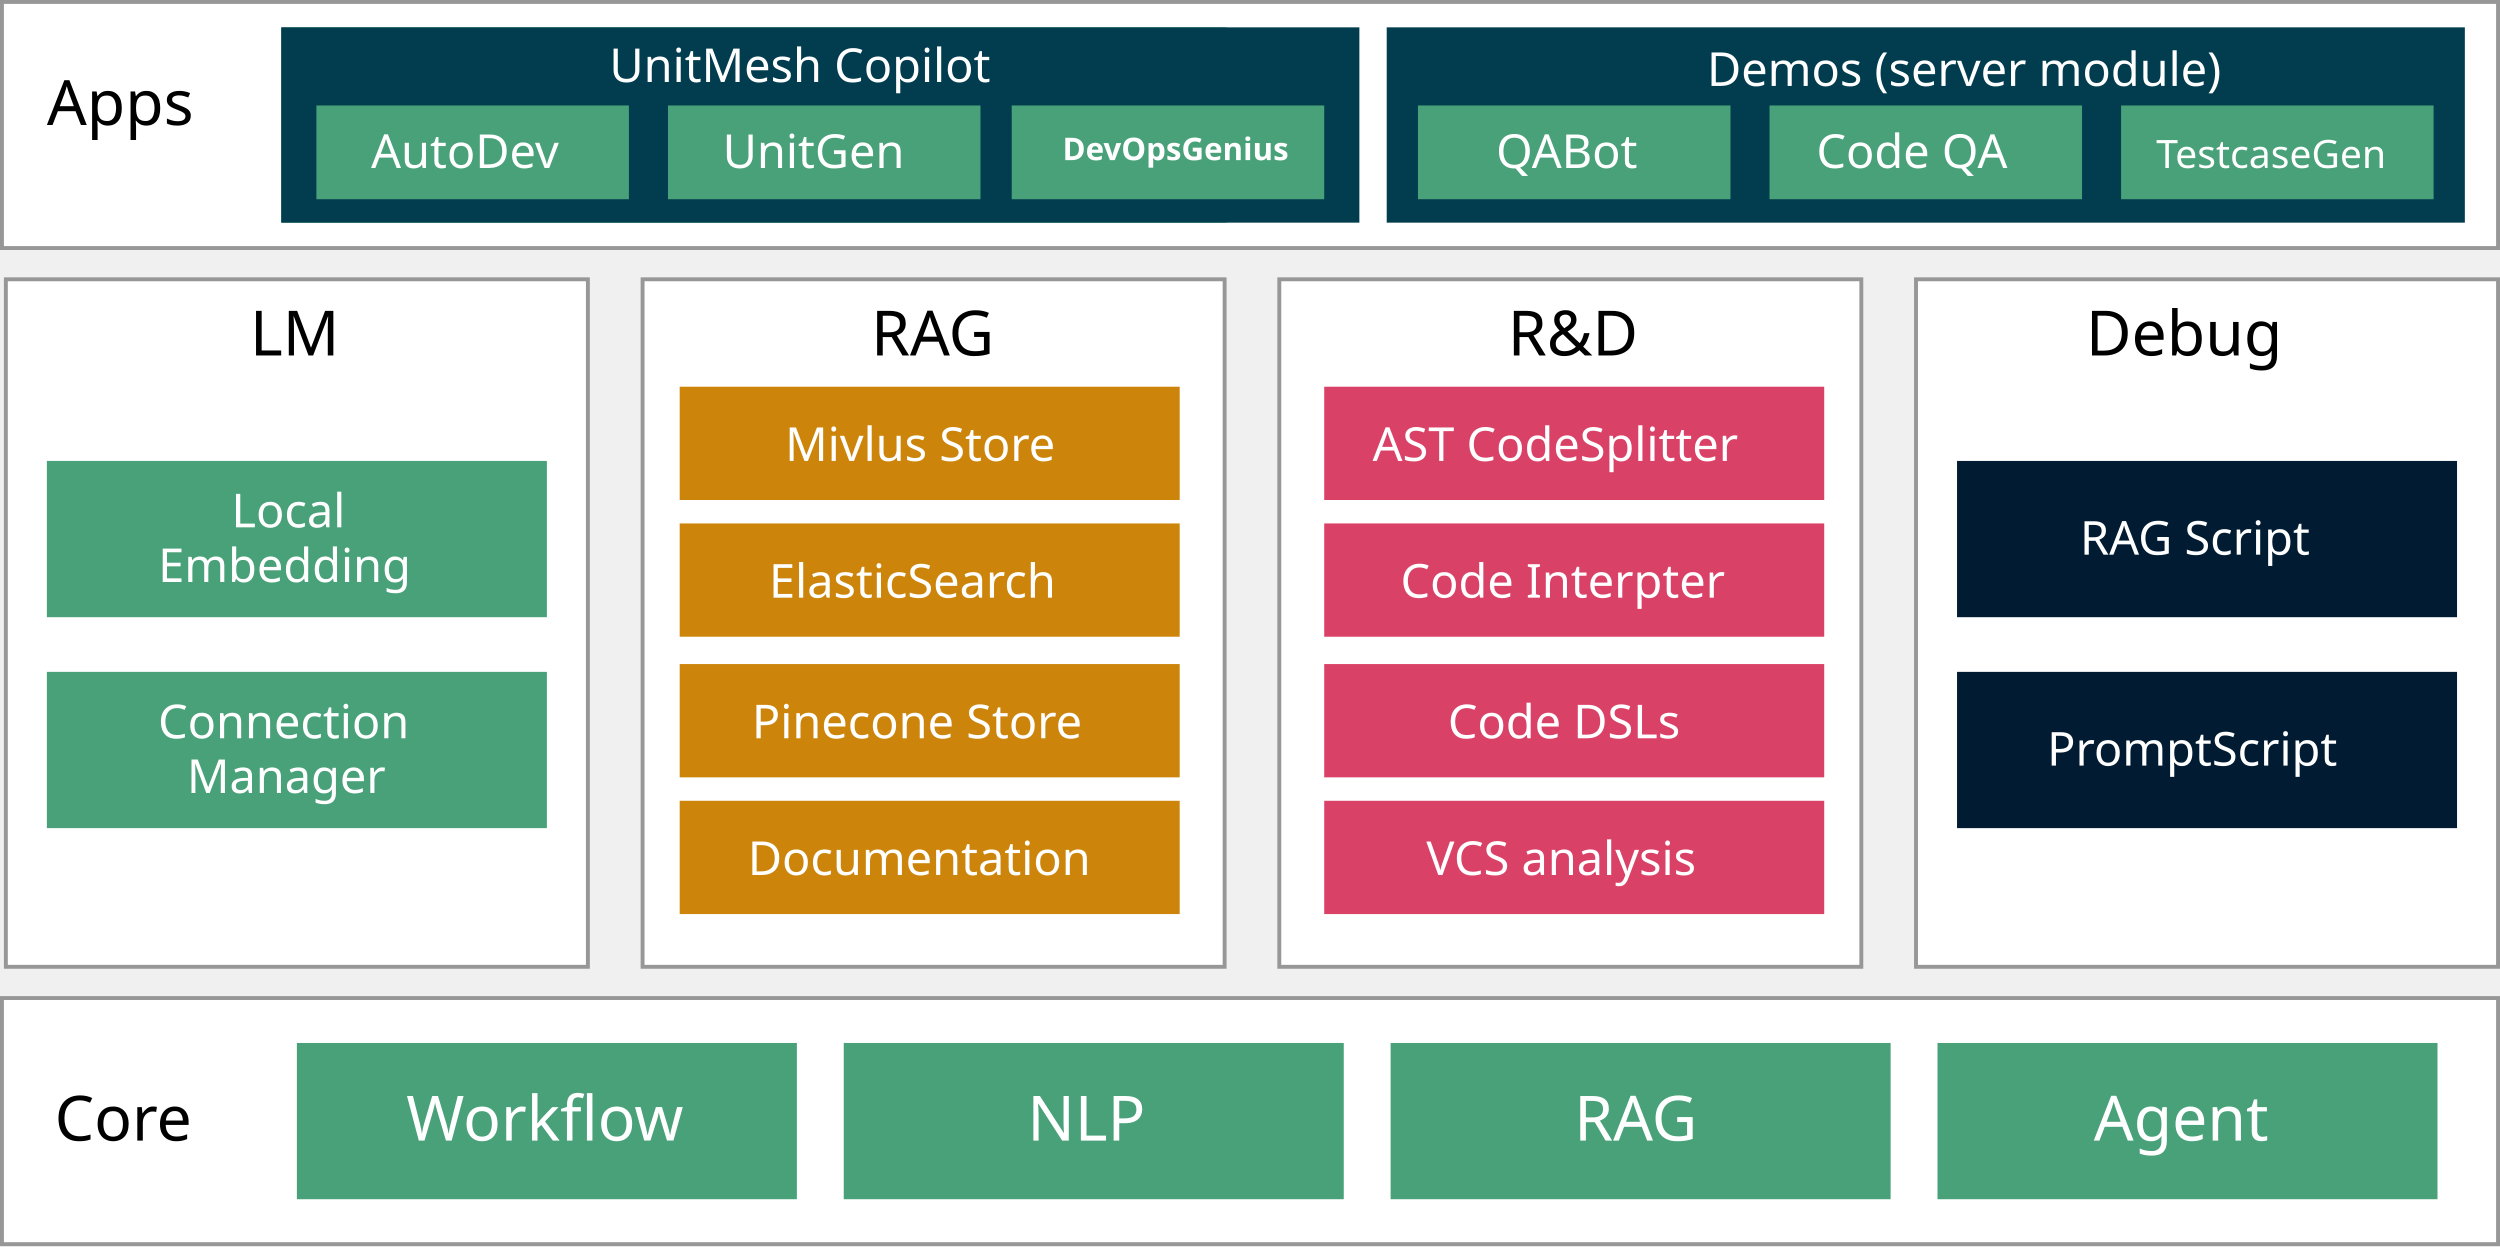
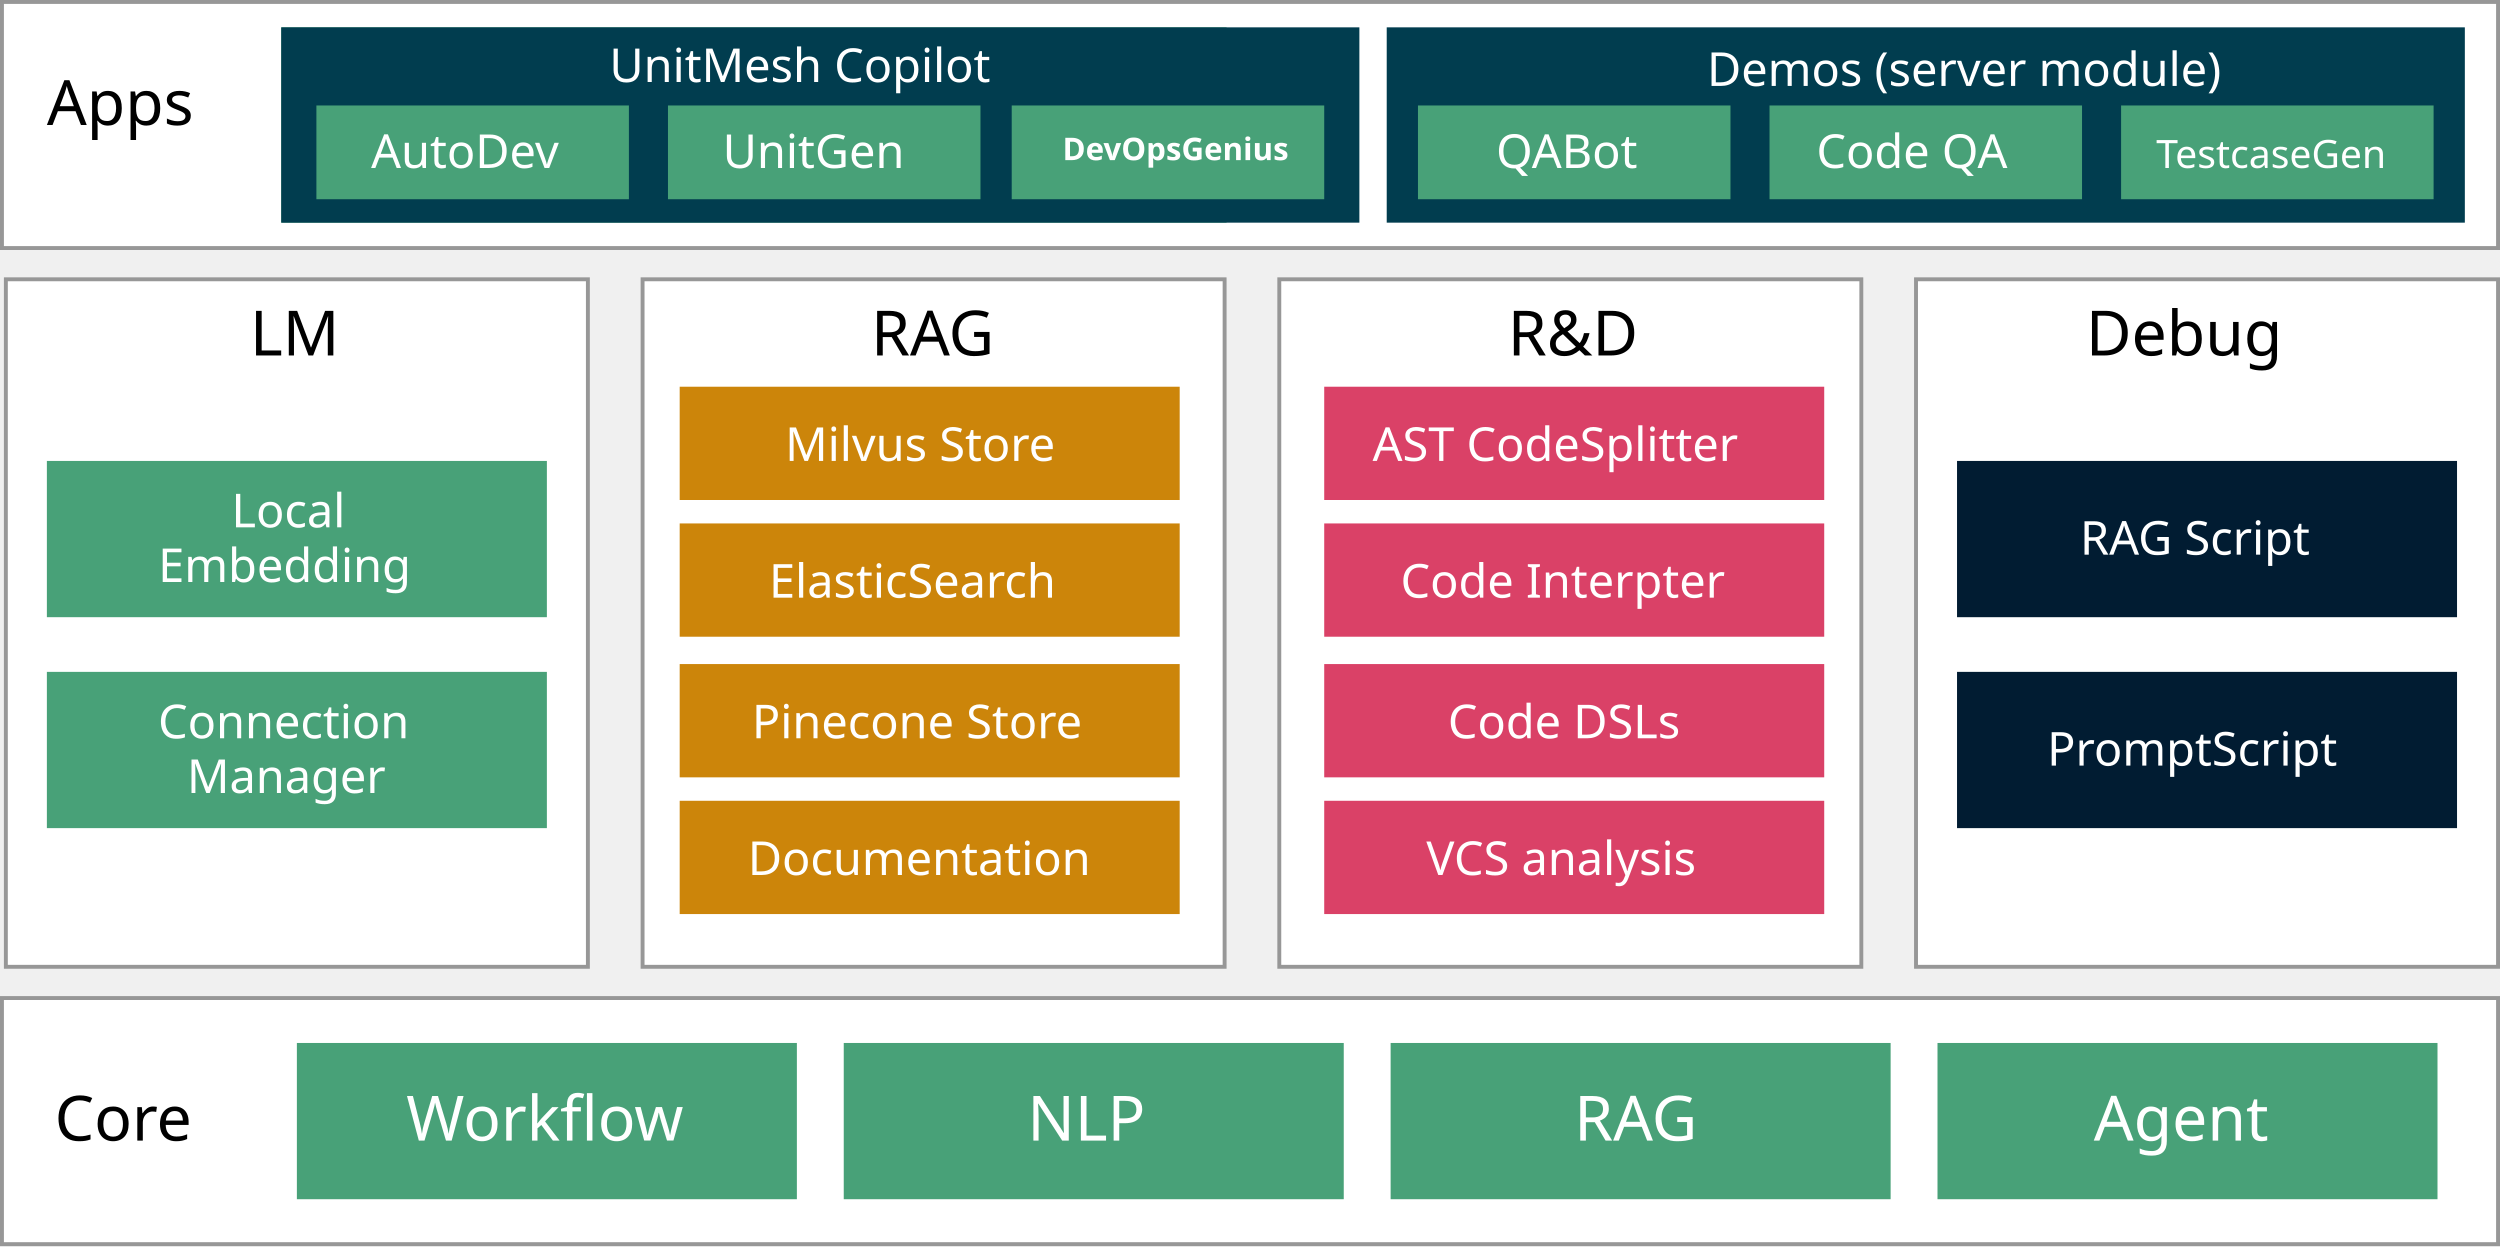
<svg xmlns="http://www.w3.org/2000/svg" width="640px" height="319px" viewBox="0 0 640 319" version="1.1">
  <g id="Page-1" stroke="none" stroke-width="1" fill="none" fill-rule="evenodd">
    <g id="cf">
      <rect id="Rectangle" stroke="#979797" fill="#FFFFFF" x="0.5" y="255.5" width="639" height="63" />
      <rect id="Rectangle" stroke="#979797" fill="#FFFFFF" x="1.5" y="71.5" width="149" height="176" />
      <rect id="Rectangle" stroke="#979797" fill="#FFFFFF" x="164.5" y="71.5" width="149" height="176" />
      <rect id="Rectangle" stroke="#979797" fill="#FFFFFF" x="327.5" y="71.5" width="149" height="176" />
      <rect id="Rectangle" stroke="#979797" fill="#FFFFFF" x="490.5" y="71.5" width="149" height="176" />
      <rect id="Rectangle" fill="#48A178" x="76" y="267" width="128" height="40" />
      <rect id="Rectangle" fill="#48A178" x="216" y="267" width="128" height="40" />
      <rect id="Rectangle" fill="#48A178" x="356" y="267" width="128" height="40" />
      <rect id="Rectangle" fill="#48A178" x="496" y="267" width="128" height="40" />
      <text id="Core" font-family="Comfortaa-Medium, Comfortaa" font-size="16" font-weight="400" fill="#000000">
        <tspan x="14" y="292">Core</tspan>
      </text>
      <rect id="Rectangle" stroke="#979797" fill="#FFFFFF" x="0.5" y="0.5" width="639" height="63" />
      <text id="Apps" font-family="Comfortaa-Medium, Comfortaa" font-size="16" font-weight="400" fill="#000000">
        <tspan x="12" y="32">Apps</tspan>
      </text>
      <text id="Workflow" font-family="Comfortaa-Medium, Comfortaa" font-size="16" font-weight="400" fill="#FFFFFF">
        <tspan x="104" y="292">Workflow</tspan>
      </text>
      <rect id="Rectangle" fill="#48A178" x="72" y="7" width="242" height="50" />
      <text id="Workflow" font-family="Comfortaa-Medium, Comfortaa" font-size="16" font-weight="400" fill="#FFFFFF">
        <tspan x="125" y="35">Workflow</tspan>
      </text>
      <g id="lm" transform="translate(12, 118)">
        <rect id="Rectangle" fill="#48A178" x="0" y="0" width="128" height="40" />
        <text id="Local-Embedding" font-family="Comfortaa-Medium, Comfortaa" font-size="12" font-weight="400" fill="#FFFFFF">
          <tspan x="47.262" y="17">Local</tspan>
          <tspan x="28.5" y="31">Embedding</tspan>
        </text>
        <rect id="Rectangle" fill="#48A178" x="0" y="54" width="128" height="40" />
        <text id="Connection-Manager" font-family="Comfortaa-Medium, Comfortaa" font-size="12" font-weight="400" fill="#FFFFFF">
          <tspan x="28.459" y="71">Connection</tspan>
          <tspan x="35.869" y="85">Manager</tspan>
        </text>
      </g>
      <g id="lm" transform="translate(501, 118)">
        <rect id="Rectangle" fill="#011C32" x="0" y="0" width="128" height="40" />
        <text id="RAG-Script" font-family="Comfortaa-Medium, Comfortaa" font-size="12" font-weight="400" fill="#FFFFFF">
          <tspan x="31.482" y="24">RAG Script</tspan>
        </text>
        <rect id="Rectangle" fill="#011C32" x="0" y="54" width="128" height="40" />
        <text id="PromptScript" font-family="Comfortaa-Medium, Comfortaa" font-size="12" font-weight="400" fill="#FFFFFF">
          <tspan x="23.076" y="78">PromptScript</tspan>
        </text>
      </g>
      <g id="rag" transform="translate(174, 99)">
        <rect id="Rectangle" fill="#CC850A" x="0" y="0" width="128" height="29" />
-         <text id="Mivlus-Store" font-family="Comfortaa-Medium, Comfortaa" font-size="12" font-weight="400" fill="#FFFFFF">
-           <tspan x="27.004" y="19">Mivlus Store</tspan>
+         <text id="Milvus-Store" font-family="Comfortaa-Medium, Comfortaa" font-size="12" font-weight="400" fill="#FFFFFF">
+           <tspan x="27.004" y="19">Milvus Store</tspan>
        </text>
        <rect id="Rectangle" fill="#CC850A" x="0" y="35" width="128" height="29" />
        <text id="ElasticSearch" font-family="Comfortaa-Medium, Comfortaa" font-size="12" font-weight="400" fill="#FFFFFF">
          <tspan x="22.87" y="54">ElasticSearch</tspan>
        </text>
        <rect id="Rectangle" fill="#CC850A" x="0" y="71" width="128" height="29" />
        <text id="Pinecone-Store" font-family="Comfortaa-Medium, Comfortaa" font-size="12" font-weight="400" fill="#FFFFFF">
          <tspan x="18.491" y="90">Pinecone Store</tspan>
        </text>
        <rect id="Rectangle" fill="#CC850A" x="0" y="106" width="128" height="29" />
        <text id="Documentation" font-family="Comfortaa-Medium, Comfortaa" font-size="12" font-weight="400" fill="#FFFFFF">
          <tspan x="17.446" y="125">Documentation</tspan>
        </text>
      </g>
      <g id="Group" transform="translate(339, 99)">
        <rect id="Rectangle" fill="#DA4167" x="0" y="0" width="128" height="29" />
        <text id="AST-CodeSplitter" font-family="Comfortaa-Medium, Comfortaa" font-size="12" font-weight="400" fill="#FFFFFF">
          <tspan x="12.374" y="19">AST CodeSplitter</tspan>
        </text>
        <rect id="Rectangle" fill="#DA4167" x="0" y="35" width="128" height="29" />
        <text id="Code-Interpter" font-family="Comfortaa-Medium, Comfortaa" font-size="12" font-weight="400" fill="#FFFFFF">
          <tspan x="19.532" y="54">Code Interpter</tspan>
        </text>
        <rect id="Rectangle" fill="#DA4167" x="0" y="71" width="128" height="29" />
        <text id="Code-DSLs" font-family="Comfortaa-Medium, Comfortaa" font-size="12" font-weight="400" fill="#FFFFFF">
          <tspan x="31.648" y="90">Code DSLs</tspan>
        </text>
        <rect id="Rectangle" fill="#DA4167" x="0" y="106" width="128" height="29" />
        <text id="VCS-analysis" font-family="Comfortaa-Medium, Comfortaa" font-size="12" font-weight="400" fill="#FFFFFF">
          <tspan x="26.137" y="125">VCS analysis</tspan>
        </text>
      </g>
      <text id="NLP" font-family="Comfortaa-Medium, Comfortaa" font-size="16" font-weight="400" fill="#FFFFFF">
        <tspan x="263" y="292">NLP</tspan>
      </text>
      <text id="RAG" font-family="Comfortaa-Medium, Comfortaa" font-size="16" font-weight="400" fill="#FFFFFF">
        <tspan x="403" y="292">RAG</tspan>
      </text>
      <text id="Agent" font-family="Comfortaa-Medium, Comfortaa" font-size="16" font-weight="400" fill="#FFFFFF">
        <tspan x="536" y="292">Agent</tspan>
      </text>
      <text id="LM" font-family="Comfortaa-Medium, Comfortaa" font-size="16" font-weight="400" fill="#000000">
        <tspan x="64" y="91">LM</tspan>
      </text>
      <text id="RAG" font-family="Comfortaa-Medium, Comfortaa" font-size="16" font-weight="400" fill="#000000">
        <tspan x="223" y="91">RAG</tspan>
      </text>
      <text id="R&amp;D" font-family="Comfortaa-Medium, Comfortaa" font-size="16" font-weight="400" fill="#000000">
        <tspan x="386" y="91">R&amp;D</tspan>
      </text>
      <text id="Debug" font-family="Comfortaa-Medium, Comfortaa" font-size="16" font-weight="400" fill="#000000">
        <tspan x="534" y="91">Debug</tspan>
      </text>
      <rect id="Rectangle" fill="#013D4F" x="72" y="7" width="276" height="50" />
      <rect id="Rectangle" fill="#013D4F" x="355" y="7" width="276" height="50" />
      <g id="copilot-apps" transform="translate(81, 27)">
        <rect id="Rectangle" fill="#48A178" x="0" y="0" width="80" height="24" />
        <text id="AutoDev" font-family="Comfortaa-Medium, Comfortaa" font-size="12" font-weight="400" fill="#FFFFFF">
          <tspan x="14" y="16">AutoDev</tspan>
        </text>
        <rect id="Rectangle" fill="#48A178" x="90" y="0" width="80" height="24" />
        <text id="UnitGen" font-family="Comfortaa-Medium, Comfortaa" font-size="12" font-weight="400" fill="#FFFFFF">
          <tspan x="104" y="16">UnitGen</tspan>
        </text>
        <rect id="Rectangle" fill="#48A178" x="178" y="0" width="80" height="24" />
        <text id="DevOpsGenius" font-family="Comfortaa-Bold, Comfortaa" font-size="8" font-weight="bold" fill="#FFFFFF">
          <tspan x="191" y="14">DevOpsGenius</tspan>
        </text>
      </g>
      <text id="UnitMesh-Copilot" font-family="Comfortaa-Medium, Comfortaa" font-size="12" font-weight="400" fill="#FFFFFF">
        <tspan x="156" y="21">UnitMesh Copilot</tspan>
      </text>
      <rect id="Rectangle" fill="#48A178" x="363" y="27" width="80" height="24" />
      <text id="QABot" font-family="Comfortaa-Medium, Comfortaa" font-size="12" font-weight="400" fill="#FFFFFF">
        <tspan x="383" y="43">QABot</tspan>
      </text>
      <rect id="Rectangle" fill="#48A178" x="453" y="27" width="80" height="24" />
      <text id="Code-QA" font-family="Comfortaa-Medium, Comfortaa" font-size="12" font-weight="400" fill="#FFFFFF">
        <tspan x="465" y="43">Code QA</tspan>
      </text>
      <rect id="Rectangle" fill="#48A178" x="543" y="27" width="80" height="24" />
      <text id="TestcaseGen" font-family="Comfortaa-Medium, Comfortaa" font-size="10" font-weight="400" fill="#FFFFFF">
        <tspan x="552" y="43">TestcaseGen</tspan>
      </text>
      <text id="Demos-(server-module" font-family="Comfortaa-Medium, Comfortaa" font-size="12" font-weight="400" fill="#FFFFFF">
        <tspan x="437" y="22">Demos (server module)</tspan>
      </text>
    </g>
  </g>
</svg>
